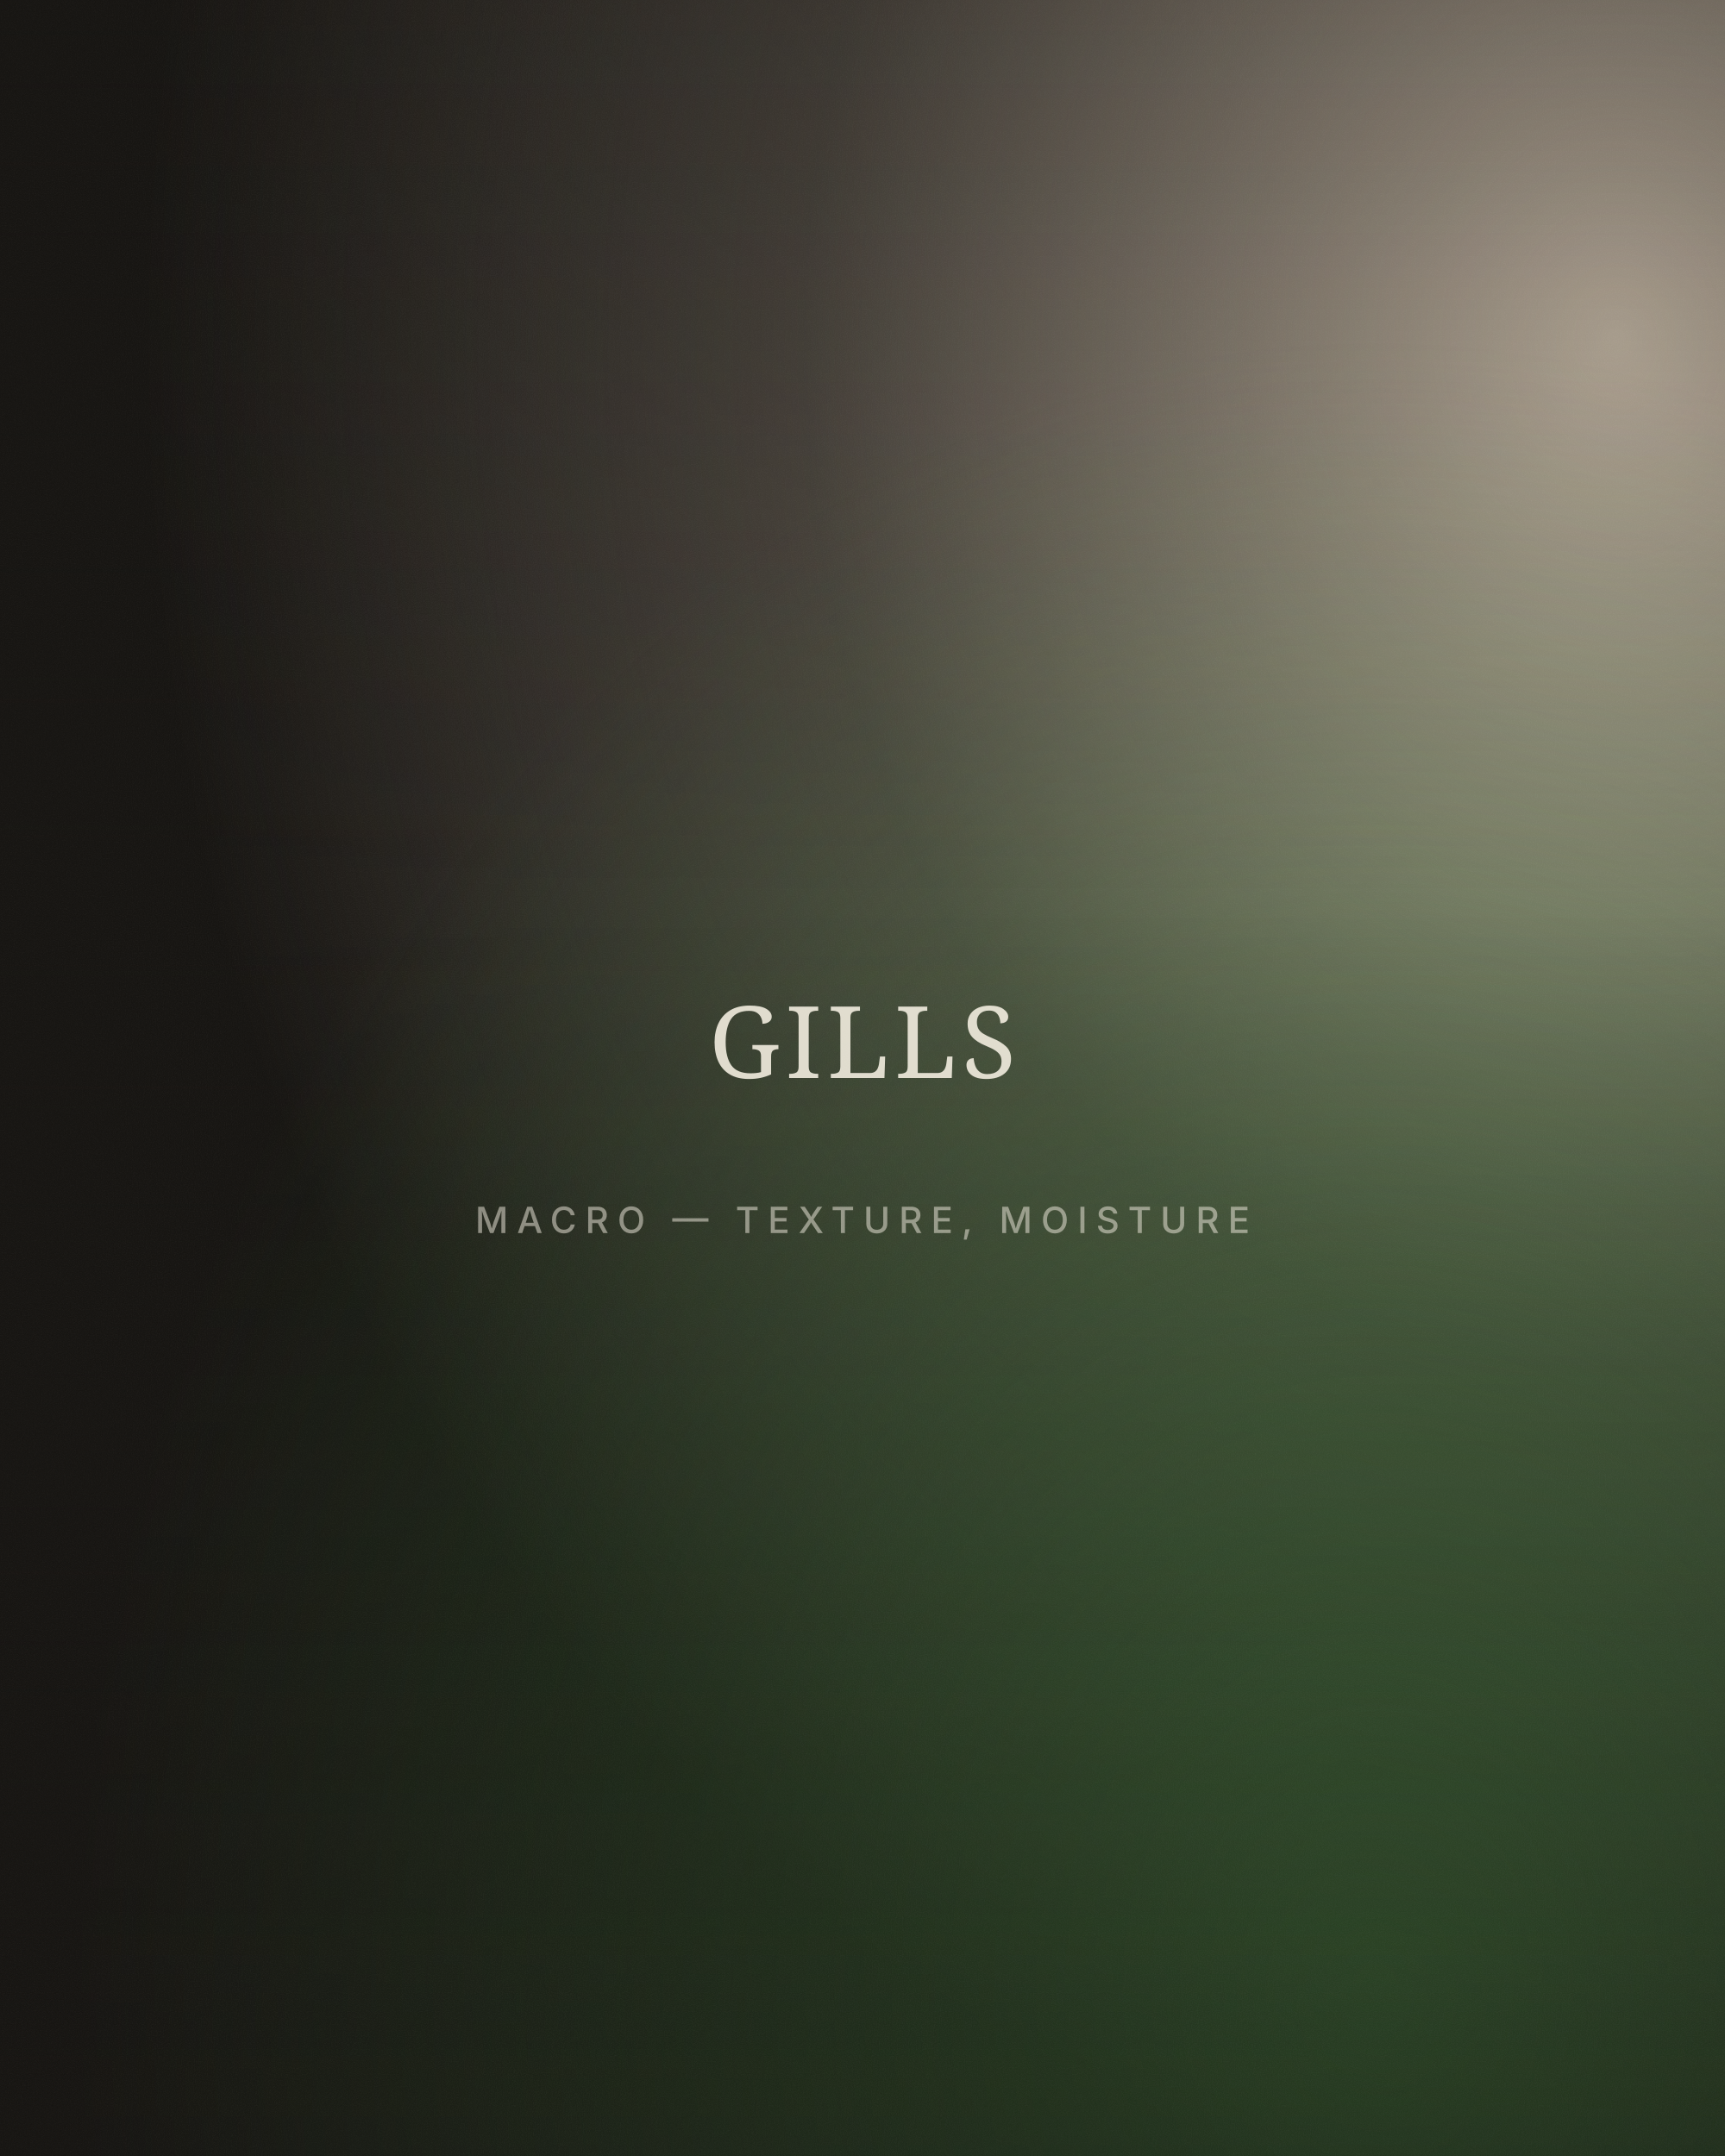
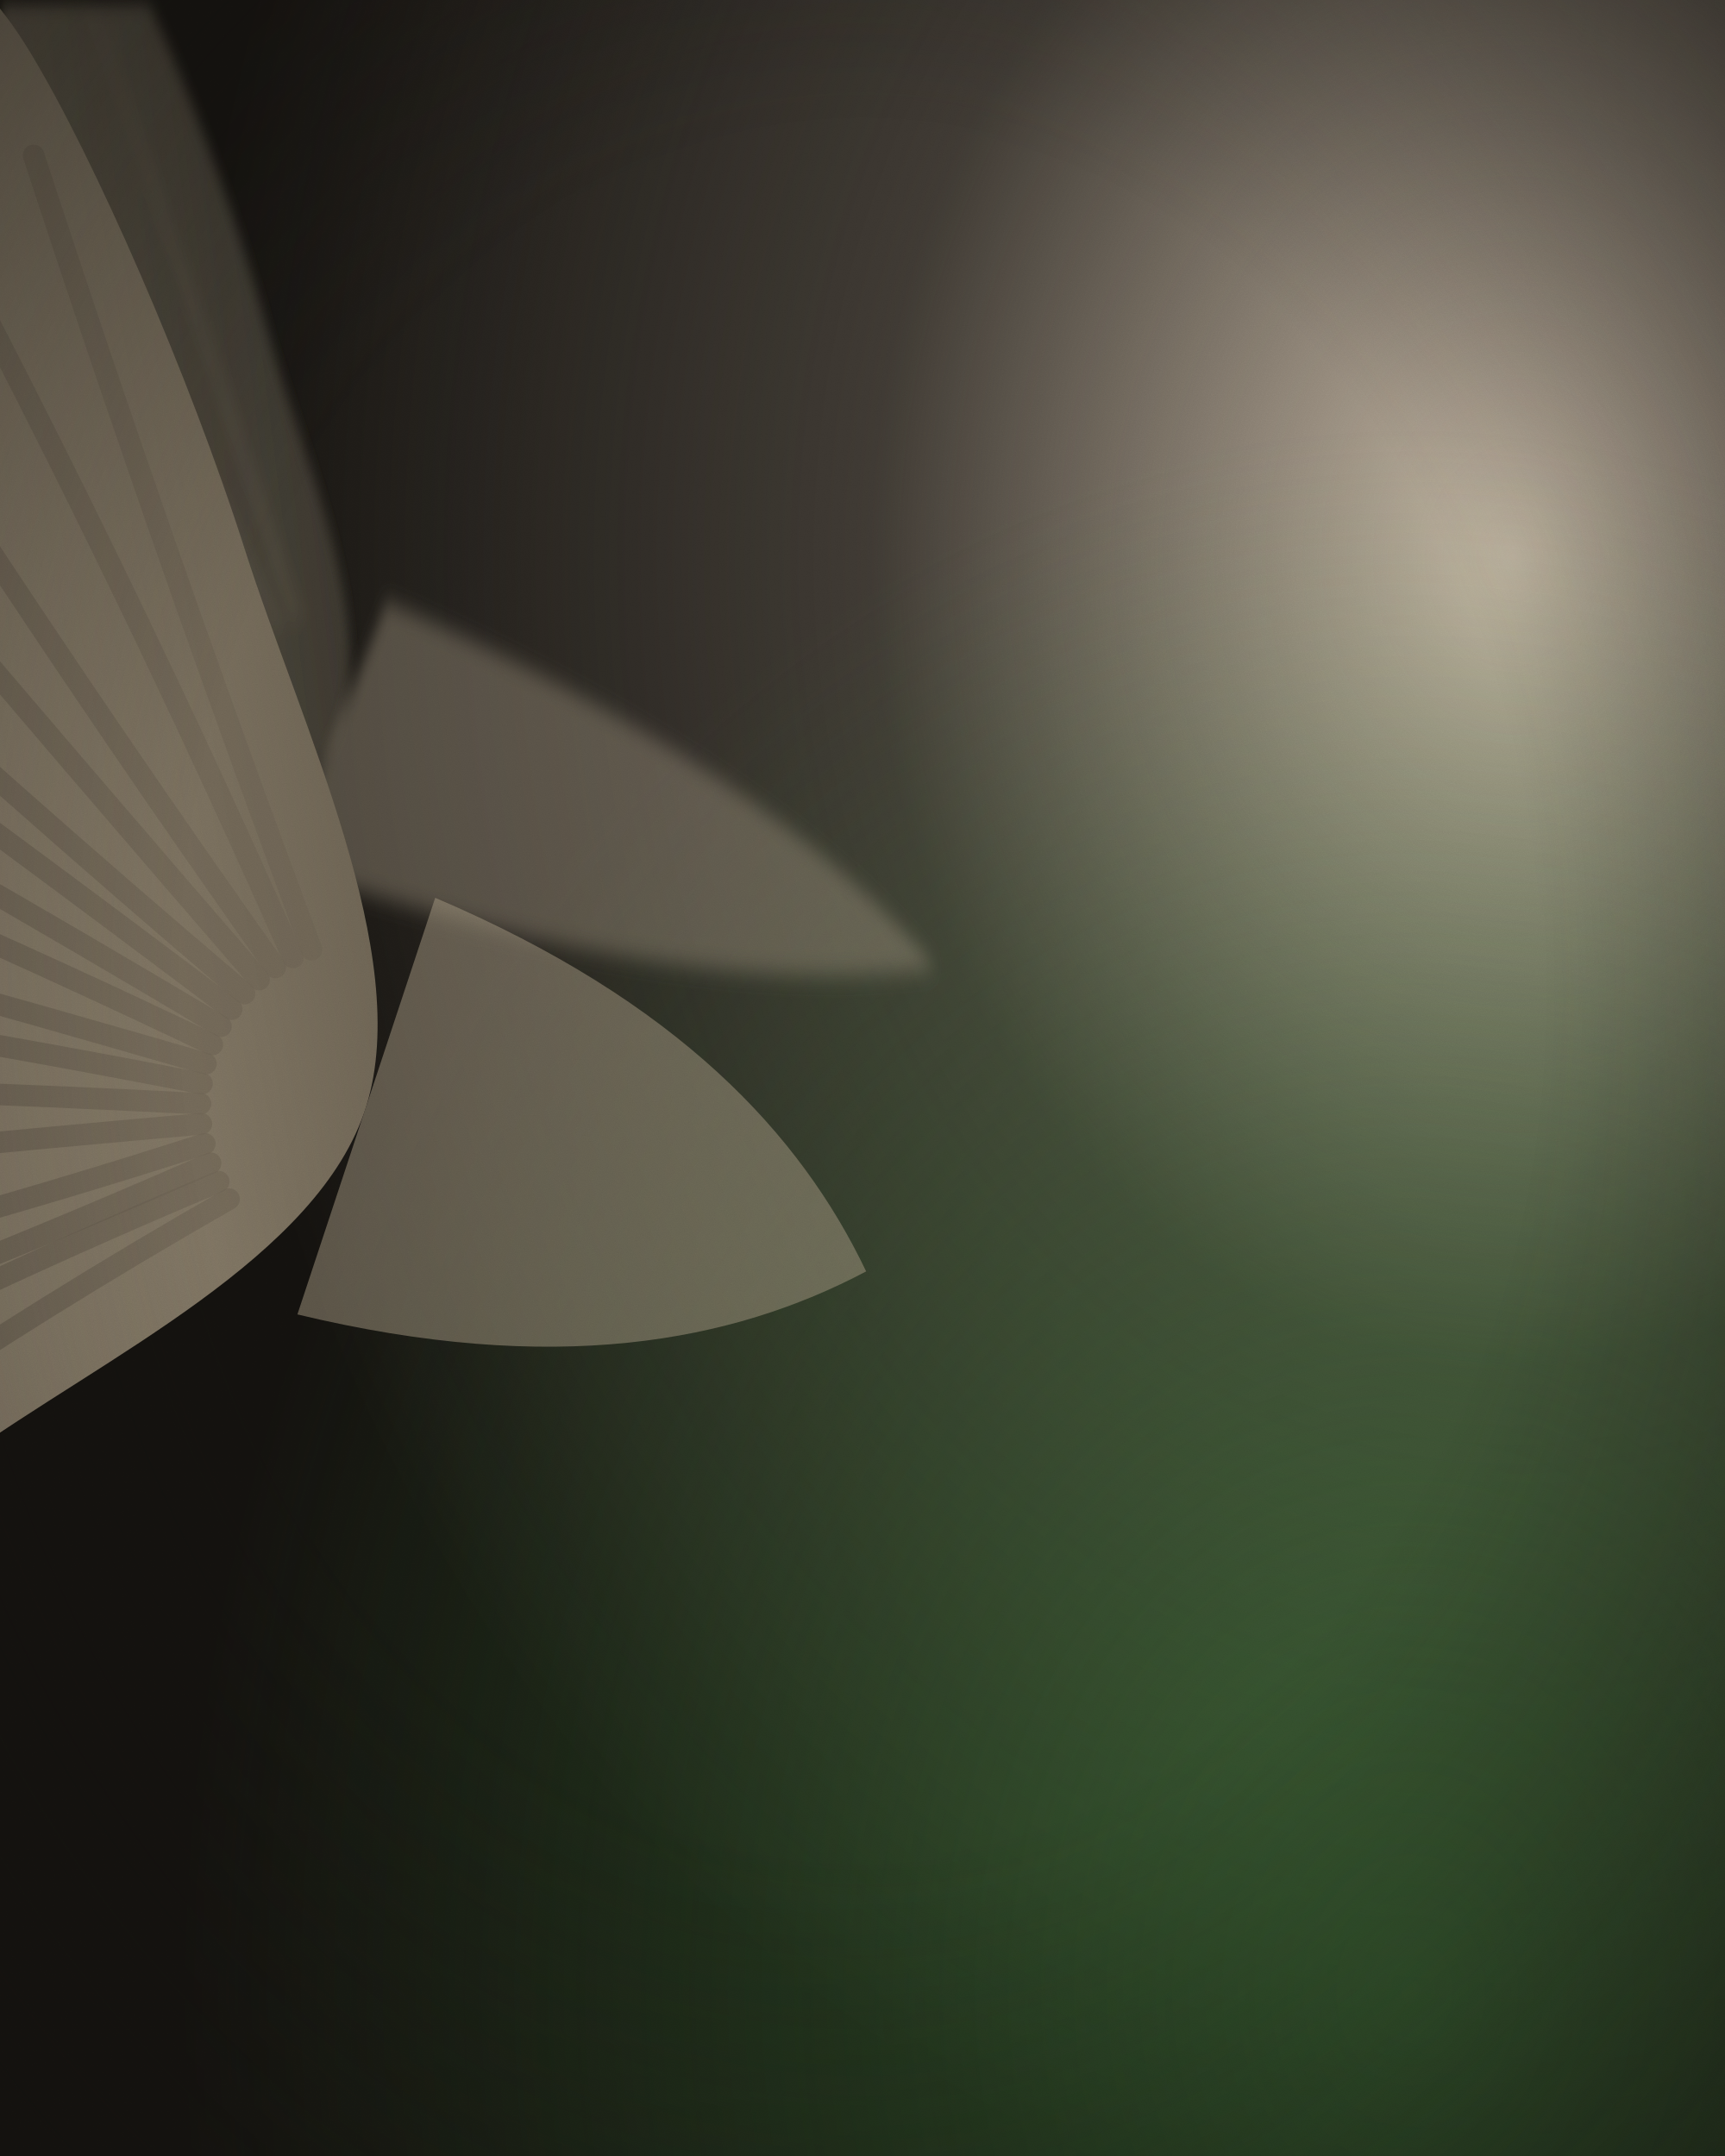
- <svg xmlns="http://www.w3.org/2000/svg" width="2000" height="2500" viewBox="0 0 2000 2500" role="img" aria-label="GILLS — placeholder">
+ <svg xmlns="http://www.w3.org/2000/svg" width="2000" height="2500" viewBox="0 0 2000 2500" role="img" aria-label="Oyster mushroom gills in macro">
  <defs>
-     <radialGradient id="a431" cx="94%" cy="16%" r="86%">
-       <stop offset="0%" stop-color="#D8C9B5" stop-opacity="0.95" />
-       <stop offset="55%" stop-color="#D8C9B5" stop-opacity="0.28" />
-       <stop offset="100%" stop-color="#D8C9B5" stop-opacity="0" />
+     <radialGradient id="key" cx="88%" cy="26%" r="78%">
+       <stop offset="0%" stop-color="#d8c9b5" stop-opacity="0.9" />
+       <stop offset="48%" stop-color="#d8c9b5" stop-opacity="0.22" />
+       <stop offset="100%" stop-color="#d8c9b5" stop-opacity="0" />
    </radialGradient>
-     <radialGradient id="b431" cx="80%" cy="92%" r="76%">
-       <stop offset="0%" stop-color="#3F7D3A" stop-opacity="0.72" />
-       <stop offset="100%" stop-color="#3F7D3A" stop-opacity="0" />
+     <radialGradient id="fill" cx="82%" cy="92%" r="72%">
+       <stop offset="0%" stop-color="#3f7d3a" stop-opacity="0.6" />
+       <stop offset="100%" stop-color="#3f7d3a" stop-opacity="0" />
    </radialGradient>
-     <linearGradient id="v431" x1="0" y1="0" x2="0" y2="1">
-       <stop offset="0%" stop-color="#14120F" stop-opacity="0.34" />
-       <stop offset="42%" stop-color="#14120F" stop-opacity="0" />
-       <stop offset="100%" stop-color="#14120F" stop-opacity="0.52" />
+     <radialGradient id="vig" cx="50%" cy="46%" r="72%">
+       <stop offset="55%" stop-color="#14120f" stop-opacity="0" />
+       <stop offset="100%" stop-color="#14120f" stop-opacity="0.55" />
+     </radialGradient>
+     <linearGradient id="cg0" x1="1" y1="0.24" x2="0.06" y2="0.86">
+       <stop offset="0%" stop-color="#e3d8c6" />
+       <stop offset="52%" stop-color="#a2957f" />
+       <stop offset="100%" stop-color="#6b6152" />
    </linearGradient>
-     <filter id="g431" x="-4%" y="-4%" width="108%" height="108%">
-       <feTurbulence type="fractalNoise" baseFrequency="0.86" numOctaves="4" seed="43" />
+     <linearGradient id="cg1" x1="1" y1="0.24" x2="0.06" y2="0.86">
+       <stop offset="0%" stop-color="#d5c8b2" />
+       <stop offset="52%" stop-color="#948872" />
+       <stop offset="100%" stop-color="#2b2923" />
+     </linearGradient>
+     <linearGradient id="cg2" x1="1" y1="0.24" x2="0.06" y2="0.86">
+       <stop offset="0%" stop-color="#d8c9b5" />
+       <stop offset="52%" stop-color="#a2957f" />
+       <stop offset="100%" stop-color="#5c5446" />
+     </linearGradient>
+     <filter id="blur1" x="-12%" y="-12%" width="124%" height="124%">
+       <feGaussianBlur stdDeviation="10" />
+     </filter>
+     <filter id="blur2" x="-20%" y="-20%" width="140%" height="140%">
+       <feGaussianBlur stdDeviation="44" />
+     </filter>
+     <linearGradient id="sear" x1="0.9" y1="0.1" x2="0.1" y2="0.95">
+       <stop offset="0%" stop-color="#c6b83a" />
+       <stop offset="34%" stop-color="#c49a4e" />
+       <stop offset="100%" stop-color="#5e4526" />
+     </linearGradient>
+     <linearGradient id="bag" x1="0" y1="0" x2="1" y2="0.2">
+       <stop offset="0%" stop-color="#d8c9b5" stop-opacity="0.72" />
+       <stop offset="38%" stop-color="#a2957f" stop-opacity="0.5" />
+       <stop offset="100%" stop-color="#2b2923" stop-opacity="0.85" />
+     </linearGradient>
+     <filter id="noise">
+       <feTurbulence type="fractalNoise" baseFrequency="0.8" numOctaves="3" seed="62" />
      <feColorMatrix type="saturate" values="0" />
-       <feComponentTransfer>
-         <feFuncA type="linear" slope="0.07" />
-       </feComponentTransfer>
    </filter>
+     <pattern id="grain" width="180" height="180" patternUnits="userSpaceOnUse">
+       <rect width="180" height="180" filter="url(#noise)" />
+     </pattern>
  </defs>
-   <rect width="2000" height="2500" fill="#14120F" />
-   <rect width="2000" height="2500" fill="url(#a431)" />
-   <rect width="2000" height="2500" fill="url(#b431)" />
-   <rect width="2000" height="2500" fill="url(#v431)" />
-   <rect width="2000" height="2500" filter="url(#g431)" opacity="0.85" />
-   <text x="50%" y="1250" text-anchor="middle" font-family="Fraunces, Georgia, serif" font-size="116" font-weight="500" fill="#F6F0E3" opacity="0.88" letter-spacing="5.8">GILLS</text>
-   <text x="50%" y="1429.8" text-anchor="middle" font-family="Inter, system-ui, sans-serif" font-size="42" font-weight="500" fill="#F6F0E3" opacity="0.5" letter-spacing="10.08">MACRO — TEXTURE, MOISTURE</text>
+   <rect width="2000" height="2500" fill="#14120f" />
+   <rect width="2000" height="2500" fill="url(#key)" />
+   <rect width="2000" height="2500" fill="url(#fill)" />
+   <g transform="translate(-1827.7 924.6)rotate(-190.9)" opacity="0.3" filter="url(#blur2)">
+     <path d="M0 -119C-219.4 -107.1 -351 -59.5 -438.8 0C-351 59.5 -219.4 107.1 0 119Z" fill="#a2957f" opacity="0.5" />
+     <path d="M0 0C0.2 -89.1 53.9 -185.2 94 -268.5C134.1 -351.8 198.4 -452.3 240.9 -499.9C283.3 -547.6 313.1 -543.1 348.6 -554.6C384.1 -566.1 420.1 -569.5 453.9 -569C487.6 -568.4 521.1 -561.6 551.2 -551C581.2 -540.5 609.6 -524.3 634.1 -505.6C658.6 -486.8 680.1 -463.3 698.1 -438.6C716.2 -413.9 730.5 -385.6 742.2 -357.4C754 -329.1 762 -298.7 768.6 -268.9C775.3 -239.1 779 -208.5 782.3 -178.5C785.6 -148.5 787 -118.6 788.5 -88.8C790 -59.1 790.8 -29.7 791.5 0C792.1 29.7 792.7 59.3 792.3 89.3C791.9 119.3 791.5 149.6 788.9 180C786.3 210.4 783.1 241.5 776.5 271.7C769.9 301.8 761.6 332.5 749.5 360.9C737.3 389.2 722.2 417.4 703.3 441.8C684.5 466.3 661.9 489.3 636.5 507.5C611.1 525.6 581.7 540.9 550.9 550.7C520.1 560.5 485.9 566.4 451.7 566.3C417.5 566.2 381.3 562 345.8 550.1C310.2 538.2 280.6 542.3 238.5 495C196.4 447.6 132.8 348.3 93.1 265.8C53.3 183.3 -0.2 89.1 0 0Z" fill="url(#cg0)" />
+   </g>
+   <g transform="translate(389 851.1)rotate(-158.7)" opacity="0.8" filter="url(#blur1)">
+     <path d="M0 -164.3C-374 -147.9 -598.4 -82.2 -748.1 0C-598.4 82.2 -374 147.9 0 164.3Z" fill="#a2957f" opacity="0.5" />
+     <path d="M0 0C2.7 -139.3 161.4 -299.9 257.7 -431.3C353.9 -562.6 493.7 -717.3 577.4 -787.9C661 -858.5 702.5 -843.5 759.4 -855C816.3 -866.5 869.8 -864.3 918.7 -857.1C967.5 -849.9 1012.8 -832.8 1052.4 -811.6C1092 -790.4 1126.7 -761.2 1156.3 -729.8C1185.8 -698.5 1209.6 -661.2 1229.7 -623.4C1249.9 -585.7 1264.3 -544.2 1277.2 -503.3C1290.1 -462.4 1298.4 -419.8 1306.9 -378C1315.4 -336.1 1321.2 -294.1 1328 -252.2C1334.9 -210.4 1341 -168.9 1348 -126.9C1354.9 -84.8 1362.5 -42.9 1369.5 0C1376.6 42.9 1384.7 86.5 1390.1 130.8C1395.5 175.2 1401.2 220.8 1402 266.3C1402.9 311.7 1402.2 358.6 1395.2 403.5C1388.2 448.4 1377.5 494.1 1359.9 535.9C1342.4 577.6 1319.2 618.7 1290 654C1260.8 689.3 1224.9 722 1184.7 747.8C1144.5 773.5 1097.7 794.8 1048.7 808.7C999.7 822.6 945.6 830.7 890.9 831.1C836.2 831.6 778.8 826.6 720.5 811.2C662.2 795.8 621 806.3 541.2 738.6C461.4 670.8 331.9 527.7 241.7 404.6C151.5 281.5 -2.7 139.3 0 0Z" fill="url(#cg1)" />
+     <path d="M93.7 -111.9Q349.1 -413.3 601.1 -717.5" fill="none" stroke="#6b6152" stroke-width="19" stroke-linecap="round" opacity="0.3" />
+     <path d="M110.3 -95.7Q480.7 -384.9 819.4 -710.9" fill="none" stroke="#6b6152" stroke-width="19" stroke-linecap="round" opacity="0.3" />
+     <path d="M124 -77Q562.3 -353.5 1004.4 -623.9" fill="none" stroke="#6b6152" stroke-width="19" stroke-linecap="round" opacity="0.3" />
+     <path d="M134.6 -56.4Q630.7 -299.1 1151.6 -482.8" fill="none" stroke="#6b6152" stroke-width="19" stroke-linecap="round" opacity="0.3" />
+     <path d="M141.8 -34.4Q692 -194.6 1254.3 -304.6" fill="none" stroke="#6b6152" stroke-width="19" stroke-linecap="round" opacity="0.3" />
+     <path d="M145.5 -11.6Q724.4 -81.6 1307.1 -104" fill="none" stroke="#6b6152" stroke-width="19" stroke-linecap="round" opacity="0.3" />
+     <path d="M145.5 11.6Q728.1 35.1 1307.1 104" fill="none" stroke="#6b6152" stroke-width="19" stroke-linecap="round" opacity="0.3" />
+     <path d="M141.8 34.4Q689.9 203 1254.3 304.6" fill="none" stroke="#6b6152" stroke-width="19" stroke-linecap="round" opacity="0.3" />
+     <path d="M134.6 56.4Q650.6 251.8 1151.6 482.8" fill="none" stroke="#6b6152" stroke-width="19" stroke-linecap="round" opacity="0.3" />
+     <path d="M124 77Q557.5 361.3 1004.4 623.9" fill="none" stroke="#6b6152" stroke-width="19" stroke-linecap="round" opacity="0.3" />
+     <path d="M110.3 95.7Q450.6 419.7 819.4 710.9" fill="none" stroke="#6b6152" stroke-width="19" stroke-linecap="round" opacity="0.3" />
+     <path d="M93.7 111.9Q343.6 417.9 601.1 717.5" fill="none" stroke="#6b6152" stroke-width="19" stroke-linecap="round" opacity="0.3" />
+   </g>
+   <g transform="translate(424.7 1282.6)rotate(198.3)" opacity="1">
+     <path d="M0 -254.4C-305.2 -228.9 -488.3 -127.2 -610.4 0C-488.3 127.2 -305.2 228.9 0 254.4Z" fill="#a2957f" opacity="0.5" />
+     <path d="M0 0C-3.2 -183.9 198.1 -372.3 316.5 -535.4C435 -698.4 605.5 -888.4 710.6 -978.3C815.8 -1068.2 870.5 -1054.4 947.5 -1074.8C1024.4 -1095.3 1100.2 -1101.7 1172.2 -1100.9C1244.3 -1100.2 1315.5 -1089.1 1379.8 -1070.4C1444.1 -1051.7 1505.3 -1023.2 1557.9 -988.8C1610.4 -954.3 1657.2 -910.8 1695.2 -863.8C1733.2 -816.9 1763.2 -762.4 1785.9 -707.2C1808.7 -651.9 1822.5 -591.5 1831.6 -532.2C1840.7 -472.8 1841.6 -411.1 1840.7 -351.2C1839.7 -291.2 1832.7 -231.2 1826 -172.6C1819.4 -114.1 1809.5 -56.7 1801 0C1792.4 56.7 1783.3 112.1 1774.9 167.8C1766.6 223.5 1759.3 278.5 1750.9 334C1742.4 389.6 1735.3 445.5 1724.4 501C1713.6 556.6 1702.7 613.2 1685.6 667.4C1668.6 721.7 1649.1 776.7 1622.1 826.6C1595.1 876.5 1563.1 925.7 1523.4 966.9C1483.8 1008.1 1437.2 1046.3 1384.3 1073.9C1331.4 1101.5 1270.8 1123.5 1205.9 1132.5C1140.9 1141.6 1069.7 1143.8 994.5 1128.1C919.2 1112.4 864.1 1131.7 754.3 1038.3C644.5 944.9 461.5 740.9 335.8 567.8C210 394.8 3.2 183.9 0 0Z" fill="url(#cg2)" />
+     <path d="M117.2 -152.3Q444.7 -516 712.4 -925.6" fill="none" stroke="#6b6152" stroke-width="25" stroke-linecap="round" opacity="0.6" />
+     <path d="M134.9 -136.9Q572.2 -517.4 946 -960.3" fill="none" stroke="#6b6152" stroke-width="25" stroke-linecap="round" opacity="0.6" />
+     <path d="M150.6 -119.5Q626.9 -548.2 1152.6 -914.8" fill="none" stroke="#6b6152" stroke-width="25" stroke-linecap="round" opacity="0.6" />
+     <path d="M164 -100.3Q719.3 -506.1 1333.5 -815.6" fill="none" stroke="#6b6152" stroke-width="25" stroke-linecap="round" opacity="0.6" />
+     <path d="M175 -79.6Q836 -364.4 1485 -675.5" fill="none" stroke="#6b6152" stroke-width="25" stroke-linecap="round" opacity="0.6" />
+     <path d="M183.4 -57.7Q901.5 -254.6 1603 -504.6" fill="none" stroke="#6b6152" stroke-width="25" stroke-linecap="round" opacity="0.6" />
+     <path d="M189 -35Q944.2 -130.8 1683.8 -311.6" fill="none" stroke="#6b6152" stroke-width="25" stroke-linecap="round" opacity="0.6" />
+     <path d="M191.9 -11.7Q959.5 -39.8 1724.8 -105.3" fill="none" stroke="#6b6152" stroke-width="25" stroke-linecap="round" opacity="0.6" />
+     <path d="M191.9 11.7Q955.2 109.1 1724.8 105.3" fill="none" stroke="#6b6152" stroke-width="25" stroke-linecap="round" opacity="0.6" />
+     <path d="M189 35Q931.5 199.8 1683.8 311.6" fill="none" stroke="#6b6152" stroke-width="25" stroke-linecap="round" opacity="0.6" />
+     <path d="M183.4 57.7Q888.2 296.7 1603 504.6" fill="none" stroke="#6b6152" stroke-width="25" stroke-linecap="round" opacity="0.6" />
+     <path d="M175 79.6Q842.7 349.7 1485 675.5" fill="none" stroke="#6b6152" stroke-width="25" stroke-linecap="round" opacity="0.6" />
+     <path d="M164 100.3Q752.7 451.5 1333.5 815.6" fill="none" stroke="#6b6152" stroke-width="25" stroke-linecap="round" opacity="0.6" />
+     <path d="M150.6 119.5Q666.1 498.8 1152.6 914.8" fill="none" stroke="#6b6152" stroke-width="25" stroke-linecap="round" opacity="0.6" />
+     <path d="M134.9 136.9Q523.2 565.7 946 960.3" fill="none" stroke="#6b6152" stroke-width="25" stroke-linecap="round" opacity="0.6" />
+     <path d="M117.2 152.3Q422.9 532.7 712.4 925.6" fill="none" stroke="#6b6152" stroke-width="25" stroke-linecap="round" opacity="0.6" />
+   </g>
+   <rect width="2000" height="2500" fill="url(#vig)" />
+   <rect width="2000" height="2500" fill="url(#grain)" opacity="0.07" style="mix-blend-mode:overlay" />
</svg>
